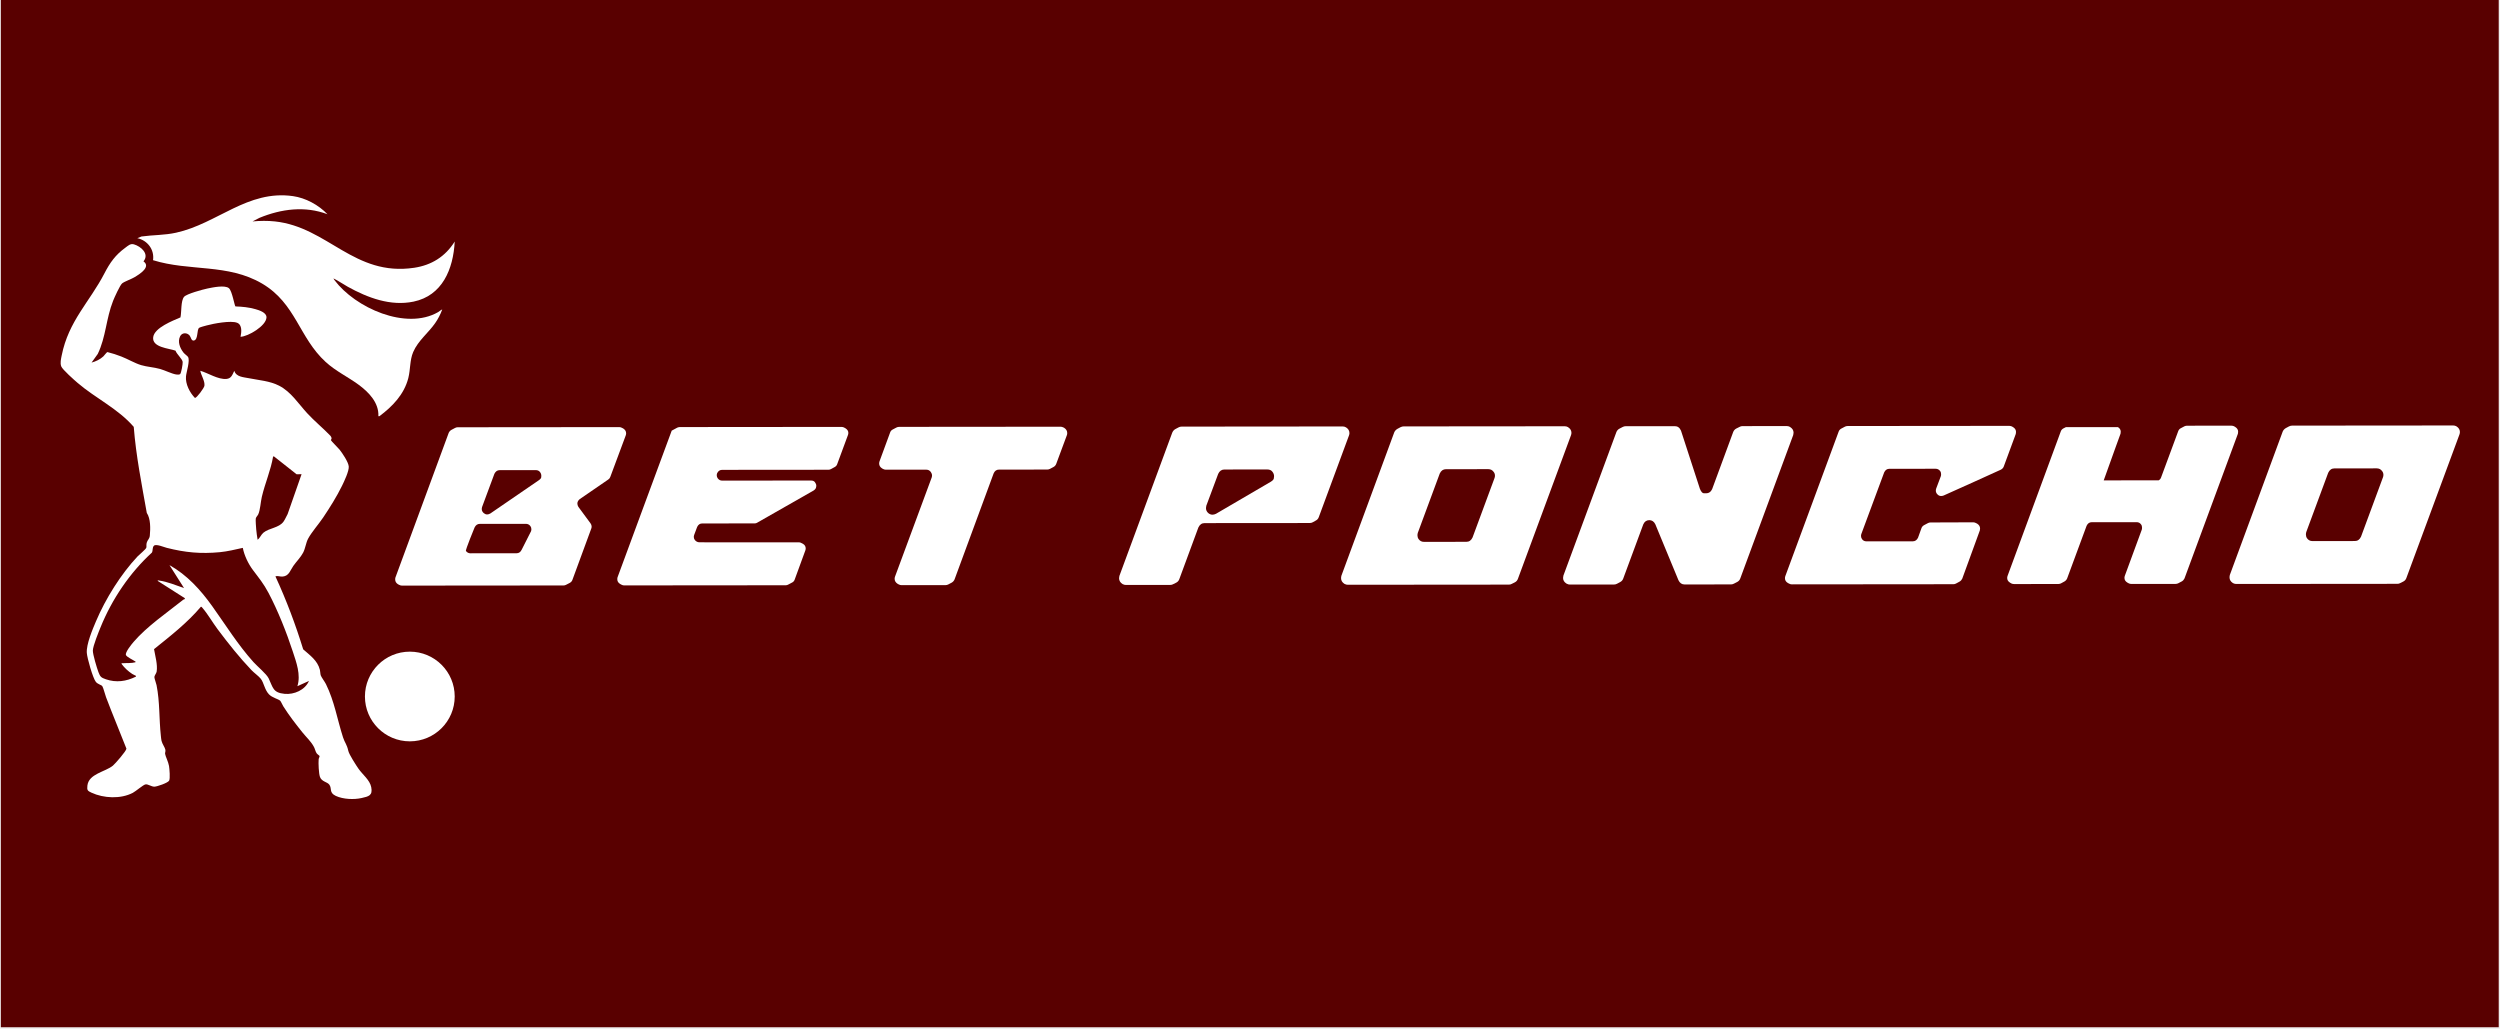
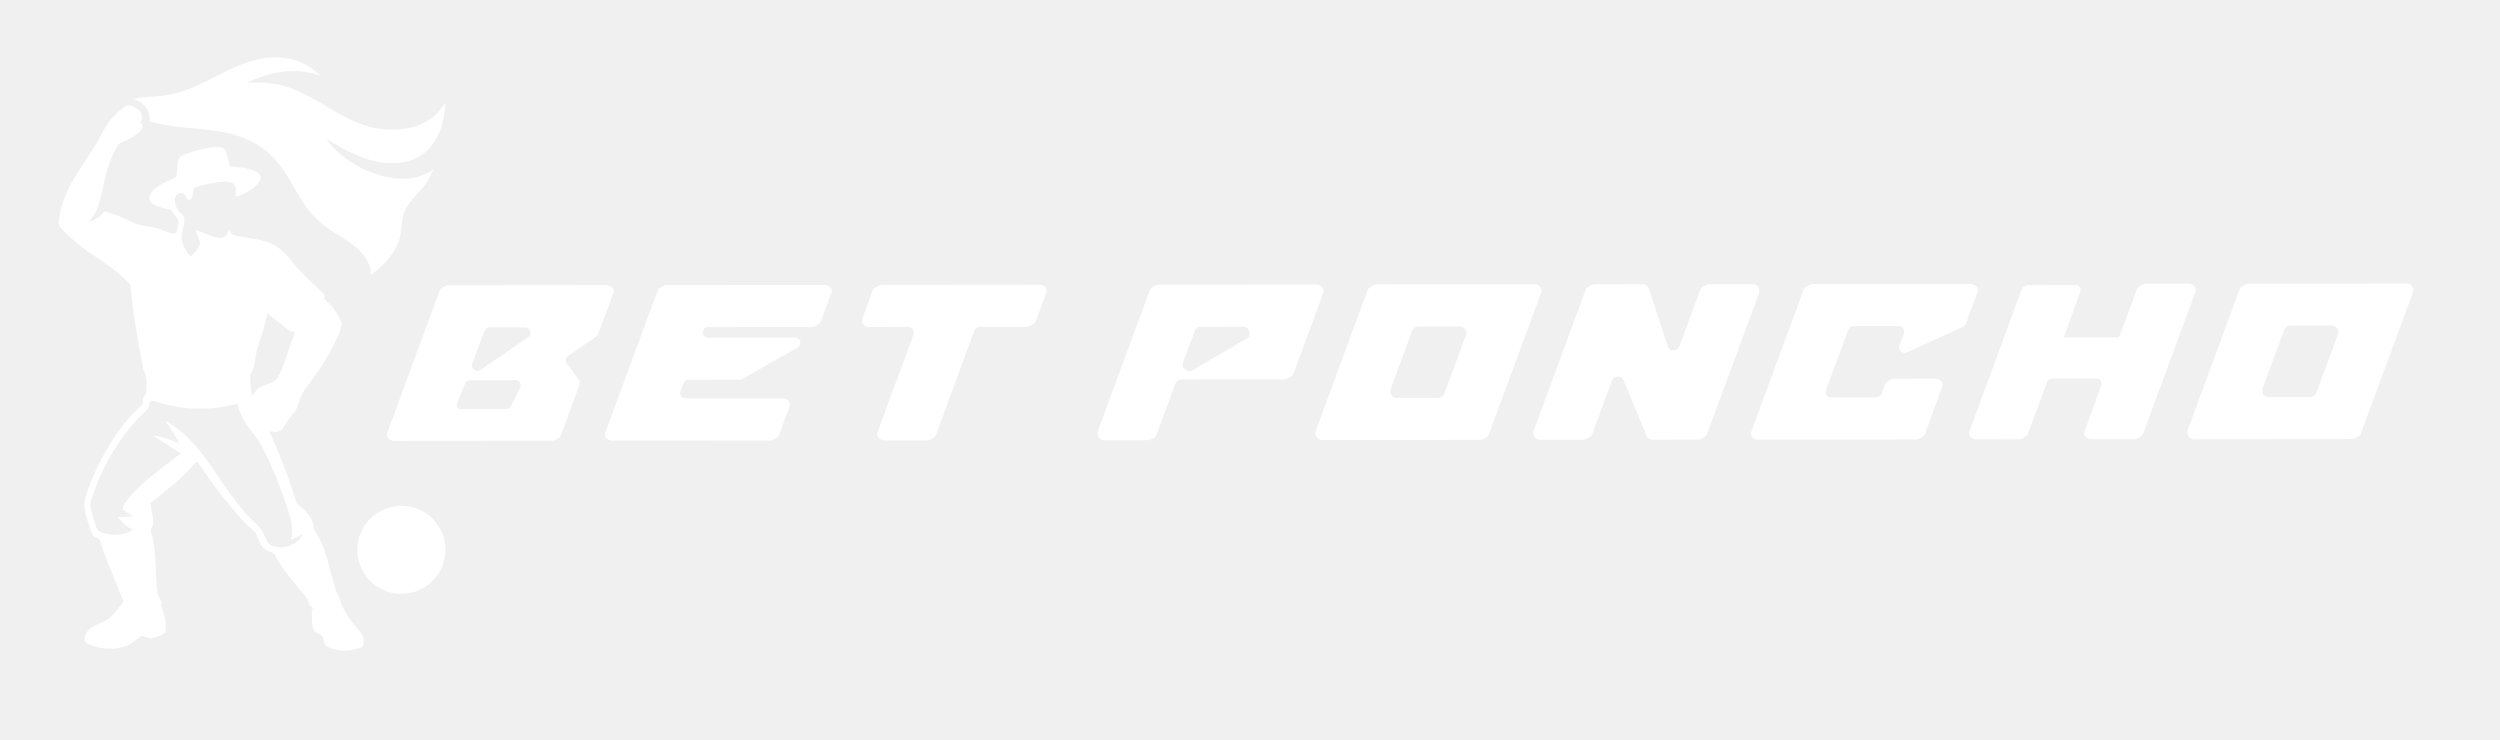
- <svg xmlns="http://www.w3.org/2000/svg" width="1921" zoomAndPan="magnify" viewBox="0 0 1440.75 592.5" height="790" preserveAspectRatio="xMidYMid meet" version="1.0">
-   <defs>
-     <clipPath id="2c21f47474">
-       <path clip-rule="nonzero" d="M 0.484 0 L 1440.02 0 L 1440.02 592 L 0.484 592 Z M 0.484 0" />
-     </clipPath>
-   </defs>
-   <g clip-path="url(#2c21f47474)">
-     <path fill="#ffffff" fill-opacity="1" fill-rule="nonzero" d="M 0.484 0 L 1440.02 0 L 1440.02 592 L 0.484 592 Z M 0.484 0" />
-     <path fill="#590000" fill-opacity="1" fill-rule="nonzero" d="M 0.484 0 L 1440.02 0 L 1440.02 592 L 0.484 592 Z M 0.484 0" />
-   </g>
-   <path fill="#ffffff" fill-opacity="1" fill-rule="nonzero" d="M 311.898 275.066 C 311.898 275.52 311.449 276.098 310.543 276.746 L 282.621 295.895 C 281.973 296.285 281.328 296.48 280.746 296.48 C 280.031 296.48 279.453 296.223 278.871 295.77 C 278.094 295.125 277.641 294.352 277.637 293.379 C 277.637 292.992 277.703 292.605 277.832 292.152 L 284.93 273.023 C 285.641 271.664 286.609 270.953 287.902 270.953 L 308.793 270.934 C 309.828 270.934 310.668 271.32 311.184 272.027 C 311.703 272.676 311.961 273.387 311.965 274.227 C 311.965 274.289 311.965 274.547 311.898 275.066 Z M 306.039 306.148 L 300.66 316.773 C 300.016 318.133 299.047 318.844 297.688 318.844 L 271.105 318.867 C 270.07 318.867 269.164 318.418 268.516 317.512 C 268.129 316.996 273.508 303.98 273.508 303.98 C 274.156 302.625 275.188 301.91 276.48 301.91 L 303.062 301.887 C 304.16 301.887 305.004 302.336 305.652 303.176 C 306.039 303.691 306.234 304.34 306.234 304.984 C 306.234 305.371 306.172 305.758 306.039 306.148 Z M 360.836 249.695 C 360.832 248.531 360.25 247.629 359.148 246.918 L 358.375 246.531 C 357.922 246.273 357.402 246.145 356.887 246.145 L 263.758 246.23 C 263.238 246.23 262.785 246.359 262.27 246.617 L 260.07 247.781 C 259.426 248.172 258.906 248.754 258.586 249.465 L 227.875 332.836 C 227.746 333.223 227.746 333.613 227.75 334 C 227.75 335.098 228.266 336.004 229.367 336.711 L 230.145 337.098 C 230.66 337.355 231.113 337.484 231.633 337.484 L 324.762 337.402 C 325.277 337.402 325.793 337.27 326.246 337.012 L 328.379 335.914 C 329.09 335.523 329.609 334.941 329.867 334.23 L 340.77 304.566 C 340.898 304.18 340.965 303.855 340.965 303.531 C 340.965 302.82 340.77 302.242 340.312 301.594 L 333.32 292.105 C 332.934 291.457 332.738 290.812 332.738 290.164 C 332.738 289.262 333.188 288.422 334.094 287.645 L 350.574 276.324 C 351.156 275.934 351.543 275.418 351.738 274.773 L 360.641 250.859 C 360.77 250.469 360.836 250.082 360.836 249.695 Z M 360.836 249.695" />
-   <path fill="#ffffff" fill-opacity="1" fill-rule="nonzero" d="M 487.219 246.805 L 486.379 246.352 C 485.988 246.16 485.473 246.031 484.957 246.031 L 391.762 246.113 C 391.309 246.113 390.855 246.242 390.34 246.438 L 387.105 248.188 C 381.75 262.727 376.398 277.27 370.977 291.812 C 365.945 305.449 360.914 319.086 355.879 332.723 C 355.75 333.109 355.75 333.496 355.754 333.887 C 355.754 334.984 356.27 335.824 357.371 336.535 L 358.211 336.984 C 358.73 337.242 359.184 337.371 359.633 337.371 L 452.828 337.289 C 453.348 337.289 453.801 337.156 454.25 336.898 L 456.449 335.734 C 457.16 335.41 457.676 334.828 457.938 334.117 L 464.129 317.184 C 464.258 316.797 464.324 316.41 464.324 316.023 C 464.32 314.922 463.805 314.02 462.703 313.375 L 461.797 312.922 C 461.41 312.664 460.891 312.535 460.375 312.535 L 431.141 312.562 C 421.828 312.508 412.449 312.516 402.945 312.523 C 401.91 312.457 401.066 312.008 400.418 311.168 C 400.031 310.652 399.836 310.07 399.836 309.422 C 399.836 309.102 399.902 308.715 400.031 308.324 L 401.773 303.672 C 402.418 302.312 403.387 301.668 404.68 301.668 L 434.883 301.641 C 435.465 301.641 435.984 301.512 436.434 301.188 L 468.883 282.68 C 469.789 282.098 470.305 281.387 470.371 280.48 C 470.434 280.285 470.434 280.16 470.434 279.965 C 470.434 279.254 470.172 278.609 469.656 277.898 C 469.203 277.25 468.426 276.93 467.328 276.93 L 416.172 276.977 C 415.133 276.977 414.293 276.527 413.648 275.688 C 413.258 275.168 413.062 274.523 413.062 273.941 C 413.062 273.555 413.129 273.168 413.258 272.777 C 413.902 271.422 414.871 270.773 416.164 270.773 L 477.41 270.719 C 477.926 270.719 478.445 270.59 478.898 270.328 L 481.031 269.164 C 481.742 268.777 482.191 268.258 482.453 267.547 L 488.711 250.617 C 488.84 250.227 488.902 249.84 488.902 249.453 C 488.902 248.355 488.32 247.516 487.219 246.805 Z M 487.219 246.805" />
-   <path fill="#ffffff" fill-opacity="1" fill-rule="nonzero" d="M 613.285 246.562 L 612.77 246.305 C 612.25 246.047 611.73 245.918 611.215 245.918 L 518.215 246 C 517.633 246 517.113 246.129 516.598 246.391 L 514.527 247.488 C 513.754 247.879 513.238 248.461 512.98 249.234 L 506.852 265.91 C 506.719 266.363 506.656 266.75 506.656 267.137 C 506.656 268.301 507.242 269.27 508.406 269.98 L 508.988 270.301 C 509.508 270.559 510.023 270.688 510.539 270.688 L 533.758 270.668 C 534.922 270.668 535.828 271.117 536.477 272.086 C 536.863 272.668 537.125 273.312 537.125 274.023 C 537.125 274.41 537.059 274.801 536.934 275.188 L 515.77 332.383 C 515.641 332.773 515.574 333.16 515.574 333.547 C 515.578 334.777 516.16 335.746 517.391 336.52 L 518.039 336.84 C 518.488 337.098 519.008 337.23 519.59 337.227 L 544.941 337.207 C 545.461 337.203 545.977 337.074 546.492 336.816 L 548.562 335.715 C 549.273 335.262 549.789 334.68 550.113 333.906 L 572.629 272.828 C 573.273 271.344 574.309 270.629 575.73 270.629 L 603.539 270.605 C 604.059 270.605 604.574 270.477 605.094 270.215 L 607.16 269.117 C 607.871 268.727 608.387 268.145 608.711 267.305 L 614.906 250.629 C 615.035 250.242 615.035 249.855 615.035 249.469 C 615.031 248.305 614.449 247.336 613.285 246.562 Z M 613.285 246.562" />
-   <path fill="#ffffff" fill-opacity="1" fill-rule="nonzero" d="M 734.117 275.656 C 734.055 276.301 733.473 276.949 732.309 277.66 L 700.766 296.102 C 700.055 296.426 699.406 296.621 698.762 296.621 C 697.918 296.621 697.078 296.301 696.367 295.719 C 695.461 294.941 695.008 293.977 695.004 292.812 C 695.004 292.426 695.07 291.973 695.199 291.453 L 702.039 273.098 C 702.812 271.418 704.039 270.578 705.594 270.578 L 730.363 270.555 C 731.656 270.555 732.691 271.004 733.336 271.91 C 733.922 272.684 734.246 273.523 734.246 274.43 C 734.246 274.621 734.184 275.012 734.117 275.656 Z M 777.684 249.578 C 777.684 248.156 776.973 247.059 775.613 246.223 L 775.547 246.223 C 775.031 245.898 774.449 245.77 773.801 245.77 L 680.996 245.852 C 680.348 245.855 679.766 245.984 679.184 246.309 L 677.371 247.277 C 676.531 247.73 675.949 248.441 675.562 249.348 L 645.113 331.879 C 644.984 332.398 644.918 332.852 644.918 333.238 C 644.922 334.66 645.633 335.758 646.926 336.598 L 647.055 336.66 C 647.703 336.98 648.285 337.113 648.867 337.109 L 674.414 337.09 C 675.062 337.09 675.645 336.957 676.16 336.633 L 677.84 335.793 C 678.746 335.34 679.328 334.629 679.648 333.723 L 690.617 303.992 C 691.391 302.312 692.621 301.473 694.172 301.469 L 754.77 301.418 C 755.418 301.414 756 301.285 756.582 300.961 L 758.195 300.055 C 759.102 299.605 759.684 298.957 760.008 298.051 L 777.426 250.938 C 777.621 250.418 777.684 249.965 777.684 249.578 Z M 777.684 249.578" />
-   <path fill="#ffffff" fill-opacity="1" fill-rule="nonzero" d="M 861.281 275.543 L 848.637 309.73 C 847.859 311.41 846.699 312.25 845.082 312.254 L 820.633 312.273 C 819.34 312.277 818.305 311.762 817.531 310.664 C 817.074 310.016 816.879 309.242 816.879 308.531 C 816.879 308.078 816.945 307.562 817.074 307.109 L 829.719 272.922 C 830.492 271.238 831.723 270.398 833.273 270.398 L 857.719 270.375 C 859.012 270.375 860.047 270.891 860.824 271.988 C 861.344 272.633 861.539 273.41 861.539 274.117 C 861.539 274.57 861.477 275.09 861.281 275.543 Z M 905.625 249.398 C 905.621 248.043 904.91 246.945 903.551 246.105 C 902.969 245.785 902.387 245.656 901.742 245.656 L 808.934 245.738 C 808.352 245.738 807.77 245.867 807.125 246.191 L 805.312 247.164 C 804.539 247.617 803.891 248.262 803.504 249.168 L 773.055 331.766 C 772.926 332.281 772.859 332.734 772.859 333.25 C 772.863 334.543 773.508 335.641 774.805 336.48 L 774.934 336.543 C 775.582 336.867 776.16 336.996 776.742 336.996 L 869.547 336.914 C 870.195 336.914 870.777 336.781 871.297 336.457 L 872.977 335.617 C 873.883 335.164 874.465 334.453 874.785 333.547 L 905.367 250.82 C 905.559 250.305 905.625 249.852 905.625 249.398 Z M 905.625 249.398" />
-   <path fill="#ffffff" fill-opacity="1" fill-rule="nonzero" d="M 1033.629 249.352 C 1033.625 247.992 1032.98 246.961 1031.684 246.121 L 1031.488 245.992 C 1030.906 245.672 1030.324 245.543 1029.742 245.543 L 1004.195 245.566 C 1003.617 245.566 1003.035 245.695 1002.516 246.02 L 1000.578 246.988 C 999.738 247.441 999.156 248.152 998.832 248.996 L 986.703 281.891 C 985.93 283.508 984.828 284.285 983.277 284.285 C 983.215 284.285 982.824 284.285 981.984 284.285 C 981.145 284.289 980.367 283.449 979.656 281.703 L 968.758 248.184 C 967.98 246.438 966.816 245.602 965.199 245.602 L 936.871 245.625 C 936.289 245.625 935.707 245.754 935.125 246.078 L 933.254 247.051 C 932.41 247.504 931.828 248.215 931.508 249.055 L 900.992 331.715 C 900.863 332.234 900.797 332.688 900.797 333.074 C 900.801 334.43 901.445 335.465 902.738 336.305 L 903 336.434 C 903.582 336.754 904.168 336.883 904.746 336.883 L 930.164 336.859 C 930.746 336.859 931.328 336.73 931.906 336.406 L 933.719 335.438 C 934.559 334.98 935.141 334.336 935.465 333.43 L 947.012 302.215 C 947.723 300.598 948.82 299.82 950.438 299.754 C 951.988 299.754 953.156 300.531 953.934 302.078 L 967.285 334.371 C 968.062 335.988 969.227 336.824 970.777 336.824 L 997.551 336.801 C 998.133 336.801 998.715 336.668 999.297 336.344 L 1001.176 335.375 C 1002.012 334.922 1002.594 334.277 1002.918 333.371 L 1033.434 250.707 C 1033.562 250.191 1033.629 249.738 1033.629 249.352 Z M 1033.629 249.352" />
-   <path fill="#ffffff" fill-opacity="1" fill-rule="nonzero" d="M 1161.828 248.914 C 1161.824 247.816 1161.309 246.91 1160.207 246.199 L 1159.43 245.75 C 1158.914 245.555 1158.461 245.426 1157.945 245.426 L 1064.812 245.512 C 1064.297 245.512 1063.777 245.641 1063.328 245.836 L 1061.129 247 C 1060.418 247.387 1059.902 247.969 1059.641 248.68 L 1028.867 332.055 C 1028.738 332.441 1028.676 332.832 1028.676 333.219 C 1028.676 334.379 1029.195 335.285 1030.359 335.992 L 1031.137 336.379 C 1031.59 336.641 1032.105 336.77 1032.625 336.77 L 1125.754 336.684 C 1126.27 336.684 1126.723 336.555 1127.238 336.297 L 1129.375 335.129 C 1130.02 334.742 1130.535 334.16 1130.859 333.449 L 1140.988 305.656 C 1141.051 305.27 1141.117 304.883 1141.117 304.559 C 1141.113 303.395 1140.531 302.492 1139.434 301.785 L 1138.656 301.395 C 1138.137 301.137 1137.688 301.008 1137.168 301.008 L 1112.527 301.098 C 1112.008 301.098 1111.492 301.227 1111.039 301.484 L 1108.844 302.648 C 1108.133 303.039 1107.613 303.621 1107.355 304.332 L 1105.355 309.891 C 1104.711 311.246 1103.676 311.957 1102.383 311.961 L 1075.672 311.984 C 1074.508 311.984 1073.668 311.531 1073.086 310.695 C 1072.695 310.113 1072.5 309.531 1072.5 308.887 C 1072.5 308.496 1072.566 308.109 1072.695 307.723 L 1085.855 272.238 C 1086.504 270.883 1087.469 270.172 1088.828 270.168 L 1115.539 270.145 C 1116.574 270.145 1117.48 270.598 1118.129 271.5 C 1118.516 272.016 1118.645 272.664 1118.645 273.246 C 1118.645 273.633 1118.645 274.02 1118.516 274.406 L 1115.809 281.582 C 1115.68 281.969 1115.613 282.355 1115.617 282.742 C 1115.617 283.582 1115.941 284.359 1116.652 285.004 C 1117.234 285.586 1117.883 285.844 1118.656 285.844 C 1119.109 285.844 1119.562 285.777 1120.082 285.582 C 1132.621 279.953 1143.613 275.031 1153.051 270.695 C 1153.828 270.305 1154.41 269.723 1154.73 268.949 L 1161.699 250.074 C 1161.762 249.688 1161.828 249.301 1161.828 248.914 Z M 1161.828 248.914" />
-   <path fill="#ffffff" fill-opacity="1" fill-rule="nonzero" d="M 1289.836 248.797 C 1289.836 247.699 1289.309 246.797 1288.207 246.086 L 1287.434 245.633 C 1286.918 245.441 1286.465 245.312 1285.949 245.312 L 1260.402 245.336 C 1259.891 245.336 1259.363 245.465 1258.918 245.66 L 1256.715 246.824 C 1256.004 247.211 1255.559 247.793 1255.301 248.504 L 1245.418 275.199 C 1245.164 275.91 1244.719 276.426 1244.062 276.816 L 1212.371 276.844 C 1212.371 276.844 1217.008 263.758 1219.148 257.969 C 1220.25 254.805 1221.211 252.156 1222.055 249.957 C 1222.125 249.57 1222.184 249.184 1222.184 248.793 C 1222.184 247.695 1221.668 246.855 1220.566 246.145 L 1190.551 246.172 L 1189.137 246.887 C 1188.422 247.273 1187.906 247.855 1187.648 248.566 L 1156.938 331.941 C 1156.809 332.328 1156.742 332.715 1156.742 333.105 C 1156.742 334.199 1157.262 335.105 1158.426 335.816 L 1159.203 336.266 C 1159.656 336.461 1160.176 336.59 1160.691 336.586 L 1186.172 336.566 C 1186.688 336.566 1187.145 336.438 1187.66 336.242 L 1189.789 335.078 C 1190.445 334.688 1190.961 334.105 1191.277 333.395 L 1202.504 303.02 C 1203.148 301.66 1204.121 300.949 1205.418 300.949 L 1231.348 300.926 C 1232.449 300.926 1233.293 301.375 1233.938 302.281 C 1234.32 302.797 1234.449 303.441 1234.449 304.023 C 1234.449 304.41 1234.449 304.801 1234.332 305.188 L 1224.523 331.879 C 1224.395 332.27 1224.324 332.656 1224.324 333.043 C 1224.324 334.141 1224.852 335.047 1226.012 335.754 L 1226.852 336.207 C 1227.238 336.398 1227.754 336.527 1228.281 336.527 L 1253.824 336.504 C 1254.34 336.504 1254.797 336.375 1255.242 336.18 L 1257.441 335.016 C 1258.086 334.629 1258.602 334.047 1258.93 333.336 L 1289.707 249.961 C 1289.766 249.574 1289.836 249.184 1289.836 248.797 Z M 1289.836 248.797" />
-   <path fill="#ffffff" fill-opacity="1" fill-rule="nonzero" d="M 1373.301 275.086 L 1360.66 309.273 C 1359.875 310.957 1358.715 311.797 1357.102 311.797 L 1332.656 311.82 C 1331.359 311.82 1330.328 311.305 1329.543 310.207 C 1329.098 309.562 1328.898 308.785 1328.898 308.074 C 1328.898 307.625 1328.957 307.105 1329.086 306.656 L 1341.742 272.465 C 1342.516 270.785 1343.742 269.941 1345.289 269.941 L 1369.73 269.918 C 1371.031 269.918 1372.062 270.434 1372.844 271.531 C 1373.359 272.176 1373.559 272.953 1373.559 273.664 C 1373.559 274.117 1373.488 274.633 1373.301 275.086 Z M 1415.574 245.648 C 1414.988 245.328 1414.402 245.199 1413.762 245.199 L 1320.949 245.281 C 1320.363 245.281 1319.793 245.414 1319.137 245.738 L 1317.332 246.707 C 1316.559 247.16 1315.906 247.805 1315.52 248.711 L 1285.07 331.309 C 1284.941 331.828 1284.883 332.277 1284.883 332.797 C 1284.883 334.086 1285.527 335.184 1286.824 336.023 L 1286.953 336.09 C 1287.598 336.41 1288.184 336.539 1288.758 336.539 L 1381.566 336.457 C 1382.211 336.457 1382.797 336.324 1383.312 336 L 1384.996 335.16 C 1385.898 334.707 1386.484 333.996 1386.801 333.094 L 1417.391 250.367 C 1417.574 249.848 1417.645 249.395 1417.645 248.941 C 1417.645 247.586 1416.934 246.488 1415.574 245.648 Z M 1415.574 245.648" />
-   <path fill="#ffffff" fill-opacity="1" fill-rule="nonzero" d="M 88.195 149.945 C 109.227 156.508 131.262 151.797 151.039 163.422 C 170.539 174.887 172.258 194.477 187.656 208.574 C 193.535 213.957 200.398 217.109 206.676 221.723 C 212.379 225.918 218.438 232 218.059 239.879 L 218.68 239.832 C 226.125 234.289 232.914 227.328 235.312 217.871 C 236.59 212.844 236.109 207.551 238.133 202.855 C 240.977 196.266 246.832 191.91 250.809 186.18 C 252.48 183.77 253.848 181.145 254.855 178.367 C 254.688 178.203 252.852 179.66 252.461 179.887 C 234.02 190.496 204.762 177.449 192.727 161.398 C 192.609 161.242 192.133 160.492 192.191 160.438 C 195.039 161.852 197.672 163.727 200.453 165.27 C 211.945 171.633 225.078 176.578 238.332 173.824 C 254.836 170.391 261.238 155.207 262.051 139.195 C 256.594 147.934 248.625 152.832 238.68 154.32 C 204.074 159.496 188.953 130.895 158.457 127.609 C 154.18 127.148 149.801 127.227 145.527 127.605 L 149.531 125.543 C 162.102 120.375 175.777 118.562 188.727 123.469 C 183.582 118.078 176.133 114.059 168.824 113.023 C 142.605 109.328 125.348 128.824 101.531 134.094 C 94.684 135.609 88.355 135.348 81.527 136.293 L 79.133 137.258 C 84.906 138.496 89.082 143.758 88.195 149.945 Z M 88.195 149.945" />
-   <path fill="#ffffff" fill-opacity="1" fill-rule="nonzero" d="M 164.062 399.867 C 157.168 399.23 157.336 396.121 154.828 390.938 C 153.594 388.395 148.258 383.988 146.055 381.535 C 137.027 371.484 130.102 360.242 122.281 349.305 C 115.508 339.836 107.785 331.355 97.66 325.668 L 106.062 338.906 C 101.473 337.328 96.539 335.242 91.723 334.566 C 91.434 334.527 90.805 334.262 90.863 334.766 L 106.43 344.68 L 106.594 345.25 C 106.211 345.293 105.852 345.43 105.543 345.676 C 96.238 353.098 84.762 360.895 76.988 369.934 C 75.934 371.164 71.941 376.004 72.59 377.516 C 73.074 378.645 76.609 380.262 77.715 381.051 C 77.949 381.219 78.207 381.004 78.062 381.664 C 75.586 382.312 73.176 382.031 70.727 382.219 C 70.332 382.246 69.953 382.004 70.066 382.625 C 71.863 385.008 73.766 386.773 76.219 388.402 C 76.781 388.773 77.488 388.988 77.988 389.32 C 78.246 389.496 78.465 389.293 78.328 389.938 C 72.777 392.715 66.918 393.516 60.996 391.461 C 58.309 390.527 57.742 390.055 56.719 387.332 C 55.844 384.996 53.453 377.102 53.508 374.906 C 53.578 372.176 56.848 364.215 58.016 361.34 C 64.605 345.191 74.832 330.086 87.52 318.48 C 88.246 317.336 87.625 315.43 88.805 314.438 C 90.055 313.387 94.477 315.305 96.082 315.715 C 106.707 318.426 115.781 319.27 126.727 318.219 C 131.176 317.789 135.57 316.695 139.926 315.734 C 140.801 320.215 143.102 324.957 145.801 328.559 C 149.316 333.254 151.867 336.254 154.73 341.66 C 160.121 351.832 165.133 364.445 168.73 375.453 C 170.797 381.77 173.457 388.809 171.391 395.453 L 178.059 392.426 C 175.746 397.711 169.48 400.367 164.062 399.867 Z M 147.406 298.793 C 147.551 298.023 148.484 297.156 148.836 296.406 C 149.961 293.988 150.211 289.281 150.883 286.387 C 152.699 278.59 156.055 271.031 157.398 263.055 L 157.93 263.062 L 170.941 273.332 L 173.797 273.273 L 165.758 296.262 C 164.965 297.645 164.277 299.402 163.348 300.668 C 160.711 304.254 155.141 304.254 151.836 306.965 C 150.426 308.125 149.898 309.953 148.461 311.055 C 148.148 309.102 147.82 307.098 147.66 305.121 C 147.559 303.863 147.227 299.77 147.406 298.793 Z M 206.598 443.016 C 205.242 441.074 201.195 434.797 200.75 432.793 C 199.852 428.777 198.742 428.203 197.684 424.93 C 194.352 414.605 192.773 404.227 187.859 394.277 C 187.184 392.906 185.125 390.16 184.82 389.145 C 184.559 388.281 184.605 387.047 184.352 386.043 C 182.988 380.602 178.598 377.652 174.727 374.211 C 170.336 359.926 165.07 345.957 158.848 332.438 C 158.785 331.867 158.879 332.074 159.246 332.02 C 160.406 331.844 161.609 332.406 162.953 332.27 C 166.613 331.891 167.223 328.715 169.035 326.145 C 170.777 323.672 173.336 321.109 174.699 318.488 C 176.039 315.91 176.281 312.828 177.57 310.422 C 179.59 306.652 183.746 301.965 186.277 298.191 C 190.105 292.473 194.105 286.113 197.137 279.906 C 198.355 277.402 201.262 271.359 200.98 268.754 C 200.695 266.137 197.328 261.191 195.66 259.082 C 194.848 258.051 191.008 254.359 190.719 253.691 C 190.566 253.336 191.758 252.957 190.477 251.203 C 186.137 246.684 181.254 242.727 177.004 238.109 C 171.871 232.539 167.73 225.805 160.844 222.273 C 155.441 219.504 149.238 219.137 143.41 217.961 C 140.32 217.336 136.086 217.27 135.02 213.676 C 133.906 215.98 133.344 218.121 130.5 218.375 C 125.656 218.809 119.996 214.984 115.422 213.672 C 115.891 216.305 118.188 219.621 117.805 222.34 C 117.621 223.621 113.398 229.348 112.348 229.34 C 109.363 226.273 106.785 221.344 107.188 216.871 C 107.414 214.328 109.652 207.742 108.344 205.68 C 107.969 205.09 106.398 204.043 105.715 203.16 C 103.723 200.594 102.219 196.961 103.812 193.789 C 104.934 191.555 107.836 191.59 109.297 193.387 C 110.07 194.34 110.23 196.562 111.762 196.246 C 114.352 195.719 113.293 189.84 114.812 188.898 C 115.434 188.512 118.203 187.789 119.105 187.547 C 123.082 186.473 133.066 184.562 136.688 186.031 C 139.691 187.25 139.176 191.504 138.625 194.09 C 143.023 193.938 153.43 187.77 153.574 182.914 C 153.66 180.102 149.324 178.781 147.223 178.172 C 143.453 177.082 139.586 176.723 135.684 176.59 C 135.141 176.195 133.793 167.738 131.949 166.109 C 129.668 164.105 122.293 165.684 119.379 166.305 C 116.84 166.848 107.586 169.324 106.098 171.047 C 104.133 173.316 104.684 179.938 103.996 182.918 C 99.66 184.797 89.047 188.816 88.289 194.281 C 87.469 200.246 97.387 200.719 101.148 202.09 C 101.781 204.047 105.027 206.789 105.273 208.582 C 105.414 209.574 104.441 215.18 103.777 215.621 C 103.223 215.988 102.133 215.91 101.484 215.805 C 98.941 215.395 95.027 213.406 92.281 212.637 C 88.668 211.625 84.742 211.441 81.348 210.426 C 77.645 209.316 73.625 206.887 69.891 205.449 C 67.289 204.449 64.652 203.562 61.941 202.91 C 61.445 202.941 60.164 204.824 59.566 205.383 C 57.734 207.098 55.148 208.34 52.762 208.957 L 56.34 203.973 C 61.059 194.219 61.094 183.707 65.172 173.383 C 65.914 171.512 69.125 164.352 70.383 163.324 C 71.773 162.188 75.902 160.793 77.922 159.539 C 80.594 157.875 87.113 153.773 82.688 150.629 C 86.266 146.273 81.148 141.961 77.191 140.82 C 75.133 140.23 73.797 141.617 72.16 142.812 C 66.504 146.941 63.391 151.348 60.211 157.488 C 51.648 174.043 39.527 184.945 35.559 204.816 C 35.156 206.836 34.555 209.191 35.297 211.156 C 35.992 213.012 42.875 219.082 44.75 220.684 C 55.188 229.609 67.969 235.477 77.078 246 C 78.383 262.727 81.672 279.133 84.594 295.59 C 86.848 298.938 86.723 304.668 86.34 308.703 C 86.172 310.484 85.176 311.008 84.648 312.473 C 84.176 313.785 84.52 314.902 84.336 315.578 C 84.07 316.566 80.254 319.617 79.254 320.684 C 69.66 330.91 60.863 344.969 55.332 358.008 C 53.336 362.723 49.684 371.281 50.031 376.273 C 50.246 379.312 53.469 390.711 55.23 392.957 C 56.305 394.324 58.465 394.699 58.961 395.445 C 59.562 396.359 60.566 400.355 61.105 401.777 C 64.855 411.734 69.008 421.527 72.859 431.438 C 72.867 432.734 66.406 440.125 65.082 441.223 C 60.699 444.863 51.125 445.891 50.363 452.75 C 50.066 455.414 50.473 455.773 52.691 456.805 C 59.73 460.082 69.555 460.559 76.516 456.922 C 78.301 455.992 82.492 452.305 83.82 452.047 C 85.281 451.758 87.242 453.43 89.043 453.355 C 90.598 453.289 96.656 451.215 97.457 449.898 C 98.172 448.719 97.664 443.098 97.41 441.457 C 97.039 439.09 95.316 435.824 95.141 434.422 C 95.055 433.734 95.492 433.066 95.301 432.062 C 95.031 430.676 93.477 428.707 93.078 426.91 C 92.898 426.109 92.789 424.863 92.695 423.996 C 91.629 414.23 92.164 404.617 90.219 394.844 C 89.98 393.645 89.008 391.172 88.98 390.316 C 88.941 389.27 90.125 388.098 90.289 387.016 C 90.898 382.988 89.445 378.066 88.773 374.098 C 98.207 366.508 107.898 358.992 115.781 349.66 C 116.211 349.641 116.453 350.074 116.703 350.363 C 119.613 353.68 122.613 358.879 125.402 362.602 C 131.504 370.738 137.965 378.902 144.961 386.227 C 146.441 387.777 149.156 389.707 150.301 391.188 C 152.133 393.57 152.457 397.445 154.992 400.129 C 156.898 402.145 160.527 402.848 161.508 403.871 C 161.973 404.355 162.758 406.258 163.25 407.031 C 166.637 412.391 170.355 417.164 174.297 422.086 C 176.559 424.91 179.312 427.316 181 430.598 C 181.531 431.629 181.793 433.066 182.449 434.062 C 182.855 434.676 184.152 435.535 184.172 435.652 C 184.246 436.133 183.695 436.961 183.641 437.566 C 183.441 439.707 183.691 445.855 184.402 447.766 C 185.422 450.52 188.57 450.586 189.754 452.156 C 191.469 454.426 189.449 456.797 193.562 458.699 C 197.758 460.637 203.961 460.902 208.414 459.898 C 212.414 458.992 214.91 458.496 213.941 453.621 C 213.125 449.5 208.961 446.402 206.598 443.016 Z M 206.598 443.016" />
-   <path fill="#ffffff" fill-opacity="1" fill-rule="nonzero" d="M 236.184 375.547 C 221.895 375.547 210.312 387.121 210.312 401.391 C 210.312 415.664 221.895 427.234 236.184 427.234 C 250.469 427.234 262.051 415.664 262.051 401.391 C 262.051 387.121 250.469 375.547 236.184 375.547 Z M 236.184 375.547" />
+ <svg xmlns="http://www.w3.org/2000/svg" width="1254" height="371" viewBox="0 0 1254 371" fill="none">
+   <path d="M266.014 167.756C266.014 168.143 265.629 168.64 264.856 169.194L241.004 185.568C240.452 185.9 239.9 186.066 239.403 186.066C238.794 186.067 238.297 185.846 237.8 185.46C237.137 184.908 236.749 184.246 236.748 183.417C236.748 183.085 236.803 182.754 236.913 182.367L242.976 166.009C243.583 164.848 244.411 164.24 245.515 164.239L263.36 164.223C264.244 164.222 264.962 164.553 265.405 165.16C265.847 165.712 266.069 166.32 266.07 167.038C266.07 167.093 266.07 167.314 266.014 167.756ZM261.01 194.334L256.414 203.42C255.863 204.581 255.035 205.189 253.875 205.19L231.169 205.211C230.285 205.211 229.511 204.825 228.957 204.052C228.626 203.611 233.22 192.48 233.22 192.48C233.773 191.32 234.655 190.711 235.76 190.71L258.466 190.69C259.405 190.689 260.124 191.075 260.677 191.793C261.009 192.235 261.175 192.787 261.176 193.339C261.176 193.67 261.121 194.002 261.01 194.334ZM307.816 146.063C307.815 145.068 307.317 144.295 306.377 143.688L305.715 143.357C305.327 143.136 304.885 143.027 304.444 143.027L224.89 143.099C224.448 143.099 224.061 143.209 223.62 143.431L221.742 144.427C221.19 144.759 220.748 145.257 220.473 145.865L194.24 217.155C194.13 217.486 194.13 217.818 194.131 218.149C194.132 219.088 194.574 219.862 195.513 220.468L196.177 220.799C196.619 221.019 197.006 221.13 197.448 221.13L277.001 221.058C277.443 221.058 277.884 220.946 278.271 220.726L280.093 219.785C280.7 219.453 281.142 218.955 281.363 218.347L290.677 192.981C290.786 192.65 290.842 192.373 290.842 192.097C290.842 191.49 290.675 190.993 290.287 190.44L284.314 182.325C283.983 181.772 283.816 181.22 283.815 180.668C283.815 179.895 284.2 179.176 284.974 178.512L299.052 168.832C299.549 168.5 299.88 168.058 300.045 167.505L307.652 147.057C307.761 146.726 307.816 146.394 307.816 146.063Z" fill="white" />
+   <path d="M415.777 143.591L415.058 143.205C414.727 143.039 414.285 142.93 413.844 142.93L334.234 143.001C333.848 143.001 333.461 143.112 333.02 143.279L330.258 144.773C325.684 157.207 321.11 169.641 316.48 182.075C312.182 193.737 307.883 205.397 303.584 217.057C303.474 217.389 303.474 217.72 303.475 218.052C303.475 218.991 303.918 219.709 304.858 220.316L305.576 220.702C306.018 220.922 306.406 221.033 306.791 221.032L386.4 220.961C386.842 220.961 387.229 220.849 387.615 220.628L389.494 219.632C390.1 219.356 390.542 218.858 390.763 218.25L396.054 203.771C396.163 203.439 396.219 203.108 396.219 202.777C396.218 201.837 395.775 201.064 394.835 200.513L394.061 200.126C393.73 199.906 393.287 199.796 392.845 199.796L367.874 199.819C359.919 199.771 351.908 199.778 343.788 199.785C342.903 199.73 342.185 199.344 341.631 198.626C341.3 198.185 341.133 197.688 341.133 197.135C341.133 196.859 341.188 196.528 341.298 196.196L342.787 192.217C343.338 191.056 344.165 190.503 345.271 190.502L371.07 190.479C371.568 190.479 372.01 190.368 372.396 190.091L400.115 174.266C400.888 173.768 401.329 173.16 401.384 172.387C401.439 172.221 401.438 172.111 401.438 171.945C401.438 171.337 401.216 170.785 400.775 170.178C400.387 169.625 399.725 169.35 398.785 169.351L355.086 169.39C354.201 169.391 353.483 169.005 352.93 168.287C352.598 167.845 352.432 167.293 352.431 166.795C352.431 166.464 352.486 166.133 352.596 165.801C353.148 164.64 353.975 164.087 355.081 164.086L407.398 164.039C407.84 164.039 408.282 163.928 408.669 163.707L410.491 162.711C411.098 162.379 411.484 161.936 411.705 161.329L417.051 146.85C417.16 146.518 417.216 146.186 417.216 145.855C417.215 144.916 416.717 144.198 415.777 143.591Z" fill="white" />
+   <path d="M523.465 143.383L523.024 143.163C522.581 142.942 522.139 142.832 521.697 142.832L442.255 142.904C441.757 142.904 441.315 143.014 440.873 143.236L439.106 144.177C438.443 144.509 438.002 145.006 437.782 145.67L432.546 159.927C432.435 160.315 432.381 160.646 432.381 160.978C432.382 161.972 432.88 162.8 433.875 163.407L434.372 163.683C434.815 163.904 435.257 164.013 435.699 164.013L455.532 163.995C456.526 163.995 457.3 164.381 457.853 165.208C458.185 165.705 458.407 166.258 458.408 166.866C458.408 167.197 458.352 167.529 458.243 167.861L440.166 216.768C440.055 217.1 440 217.431 440 217.763C440.001 218.813 440.499 219.641 441.549 220.303L442.103 220.579C442.489 220.799 442.932 220.91 443.429 220.909L465.085 220.89C465.527 220.889 465.968 220.778 466.411 220.557L468.178 219.616C468.785 219.229 469.226 218.731 469.502 218.068L488.737 165.844C489.288 164.573 490.17 163.964 491.386 163.963L515.142 163.942C515.584 163.942 516.026 163.831 516.467 163.609L518.234 162.669C518.842 162.337 519.283 161.839 519.559 161.12L524.849 146.863C524.96 146.531 524.96 146.199 524.959 145.868C524.958 144.873 524.46 144.046 523.465 143.383Z" fill="white" />
+   <path d="M626.683 168.261C626.629 168.813 626.132 169.366 625.138 169.975L598.192 185.744C597.585 186.021 597.033 186.187 596.481 186.188C595.762 186.188 595.044 185.913 594.436 185.416C593.661 184.753 593.274 183.926 593.273 182.931C593.273 182.599 593.327 182.212 593.438 181.77L599.28 166.075C599.941 164.639 600.991 163.919 602.317 163.918L623.475 163.899C624.58 163.898 625.464 164.284 626.017 165.057C626.515 165.72 626.792 166.438 626.793 167.211C626.794 167.377 626.739 167.709 626.683 168.261ZM663.899 145.964C663.898 144.748 663.29 143.809 662.13 143.093H662.075C661.632 142.816 661.135 142.707 660.583 142.707L581.305 142.778C580.752 142.779 580.255 142.889 579.758 143.166L578.211 143.997C577.493 144.383 576.996 144.992 576.666 145.766L550.653 216.337C550.544 216.78 550.488 217.166 550.488 217.497C550.489 218.713 551.099 219.651 552.204 220.369L552.314 220.424C552.868 220.699 553.365 220.81 553.862 220.809L575.683 220.79C576.236 220.79 576.733 220.678 577.175 220.401L578.611 219.682C579.384 219.295 579.881 218.687 580.156 217.913L589.525 192.492C590.186 191.054 591.236 190.335 592.561 190.334L644.326 190.288C644.878 190.287 645.376 190.177 645.873 189.9L647.253 189.125C648.027 188.738 648.524 188.185 648.799 187.411L663.68 147.124C663.845 146.682 663.899 146.295 663.899 145.964Z" fill="white" />
+   <path d="M735.311 168.163L724.508 197.397C723.846 198.835 722.853 199.553 721.471 199.555L700.588 199.573C699.484 199.574 698.599 199.133 697.936 198.195C697.548 197.642 697.381 196.98 697.381 196.372C697.381 195.985 697.436 195.543 697.546 195.157L708.348 165.922C709.01 164.485 710.059 163.766 711.384 163.765L732.268 163.746C733.372 163.745 734.257 164.186 734.92 165.125C735.363 165.677 735.53 166.34 735.53 166.947C735.53 167.334 735.477 167.776 735.311 168.163ZM773.188 145.81C773.187 144.65 772.578 143.711 771.418 142.994C770.92 142.718 770.423 142.608 769.871 142.609L690.594 142.68C690.097 142.68 689.599 142.79 689.047 143.068L687.501 143.898C686.838 144.285 686.287 144.838 685.956 145.612L659.943 216.239C659.833 216.681 659.778 217.067 659.779 217.509C659.78 218.614 660.333 219.553 661.438 220.27L661.548 220.325C662.102 220.601 662.599 220.711 663.096 220.711L742.372 220.64C742.926 220.64 743.423 220.528 743.864 220.251L745.3 219.532C746.073 219.145 746.57 218.537 746.845 217.763L772.968 147.026C773.134 146.583 773.189 146.196 773.188 145.81Z" fill="white" />
+   <path d="M882.532 145.769C882.531 144.608 881.978 143.726 880.872 143.008L880.706 142.898C880.208 142.622 879.711 142.512 879.213 142.512L857.392 142.532C856.895 142.532 856.398 142.643 855.956 142.92L854.3 143.75C853.582 144.137 853.085 144.745 852.809 145.464L842.449 173.593C841.786 174.975 840.847 175.639 839.522 175.64C839.467 175.64 839.136 175.64 838.418 175.641C837.699 175.642 837.035 174.924 836.427 173.433L827.119 144.769C826.456 143.278 825.461 142.561 824.079 142.562L799.881 142.583C799.384 142.584 798.887 142.694 798.39 142.971L796.789 143.802C796.071 144.188 795.574 144.797 795.299 145.515L769.231 216.197C769.121 216.64 769.066 217.026 769.066 217.358C769.067 218.518 769.62 219.401 770.725 220.119L770.948 220.229C771.445 220.504 771.943 220.615 772.44 220.615L794.151 220.595C794.648 220.595 795.145 220.483 795.641 220.207L797.189 219.377C797.906 218.989 798.402 218.436 798.678 217.663L808.543 190.971C809.15 189.589 810.088 188.925 811.469 188.868C812.795 188.867 813.79 189.53 814.454 190.855L825.86 218.467C826.524 219.848 827.52 220.565 828.845 220.564L851.716 220.544C852.213 220.543 852.71 220.432 853.207 220.155L854.81 219.325C855.526 218.938 856.023 218.385 856.3 217.611L882.367 146.929C882.478 146.487 882.532 146.1 882.532 145.769Z" fill="white" />
+   <path d="M992.043 145.394C992.042 144.455 991.599 143.682 990.659 143.074L989.996 142.688C989.554 142.523 989.168 142.413 988.726 142.414L909.171 142.485C908.73 142.485 908.288 142.595 907.902 142.762L906.024 143.758C905.417 144.09 904.975 144.587 904.754 145.195L878.467 216.486C878.356 216.817 878.301 217.149 878.301 217.48C878.302 218.474 878.745 219.248 879.74 219.854L880.403 220.185C880.79 220.406 881.232 220.517 881.675 220.516L961.227 220.445C961.669 220.444 962.056 220.333 962.498 220.112L964.321 219.116C964.872 218.784 965.314 218.286 965.59 217.678L974.241 193.915C974.296 193.583 974.351 193.252 974.351 192.976C974.35 191.981 973.852 191.208 972.913 190.602L972.249 190.27C971.807 190.05 971.421 189.94 970.979 189.94L949.93 190.014C949.488 190.015 949.046 190.125 948.66 190.347L946.783 191.343C946.175 191.675 945.733 192.173 945.513 192.78L943.805 197.533C943.254 198.694 942.37 199.302 941.266 199.303L918.449 199.324C917.454 199.325 916.735 198.938 916.237 198.221C915.906 197.724 915.739 197.227 915.739 196.675C915.739 196.343 915.794 196.012 915.904 195.68L927.147 165.34C927.699 164.18 928.526 163.571 929.687 163.57L952.503 163.55C953.387 163.549 954.161 163.935 954.714 164.708C955.046 165.149 955.156 165.702 955.157 166.199C955.157 166.53 955.157 166.862 955.047 167.194L952.733 173.328C952.622 173.659 952.567 173.991 952.568 174.322C952.568 175.04 952.846 175.703 953.454 176.255C953.952 176.752 954.504 176.972 955.166 176.972C955.553 176.971 955.94 176.916 956.383 176.75C967.096 171.934 976.483 167.727 984.546 164.018C985.209 163.686 985.706 163.188 985.981 162.525L991.933 146.388C991.987 146.056 992.043 145.725 992.043 145.394Z" fill="white" />
+   <path d="M1101.39 145.296C1101.39 144.357 1100.94 143.584 1100 142.976L1099.34 142.591C1098.9 142.425 1098.51 142.315 1098.07 142.316L1076.25 142.335C1075.81 142.335 1075.36 142.446 1074.98 142.612L1073.1 143.609C1072.49 143.94 1072.11 144.438 1071.89 145.046L1063.45 167.87C1063.23 168.478 1062.85 168.92 1062.29 169.252L1035.22 169.276C1035.22 169.276 1039.18 158.088 1041.01 153.139C1041.95 150.431 1042.77 148.166 1043.49 146.287C1043.55 145.955 1043.6 145.624 1043.6 145.292C1043.6 144.353 1043.16 143.635 1042.22 143.028L1016.58 143.051L1015.37 143.66C1014.76 143.992 1014.32 144.49 1014.1 145.098L987.866 216.388C987.755 216.719 987.7 217.051 987.701 217.383C987.701 218.321 988.143 219.094 989.138 219.702L989.802 220.087C990.189 220.253 990.631 220.363 991.073 220.362L1012.84 220.343C1013.28 220.343 1013.67 220.232 1014.11 220.066L1015.93 219.07C1016.49 218.737 1016.93 218.24 1017.2 217.632L1026.79 191.658C1027.34 190.497 1028.17 189.889 1029.28 189.888L1051.43 189.868C1052.37 189.867 1053.09 190.254 1053.64 191.026C1053.97 191.468 1054.08 192.02 1054.08 192.517C1054.08 192.849 1054.08 193.181 1053.98 193.512L1045.6 216.336C1045.49 216.668 1045.43 216.999 1045.43 217.331C1045.43 218.27 1045.88 219.043 1046.87 219.65L1047.59 220.036C1047.92 220.201 1048.36 220.311 1048.81 220.311L1070.63 220.291C1071.07 220.291 1071.46 220.18 1071.84 220.014L1073.72 219.018C1074.27 218.686 1074.71 218.188 1074.99 217.58L1101.28 146.29C1101.33 145.958 1101.39 145.627 1101.39 145.296Z" fill="white" />
+   <path d="M1172.69 167.773L1161.89 197.007C1161.22 198.445 1160.23 199.163 1158.85 199.164L1137.97 199.183C1136.86 199.184 1135.98 198.743 1135.31 197.805C1134.93 197.252 1134.76 196.59 1134.76 195.982C1134.76 195.596 1134.81 195.153 1134.92 194.767L1145.73 165.532C1146.39 164.095 1147.44 163.376 1148.76 163.375L1169.64 163.356C1170.75 163.355 1171.63 163.796 1172.3 164.735C1172.74 165.287 1172.91 165.95 1172.91 166.557C1172.91 166.944 1172.85 167.386 1172.69 167.773ZM1208.8 142.604C1208.3 142.328 1207.8 142.218 1207.25 142.219L1127.97 142.29C1127.47 142.29 1126.98 142.401 1126.42 142.678L1124.88 143.508C1124.22 143.895 1123.66 144.448 1123.33 145.222L1097.32 215.849C1097.21 216.291 1097.16 216.677 1097.16 217.119C1097.16 218.224 1097.71 219.163 1098.82 219.88L1098.93 219.935C1099.48 220.211 1099.98 220.321 1100.47 220.321L1179.75 220.25C1180.3 220.25 1180.8 220.138 1181.24 219.861L1182.68 219.142C1183.45 218.755 1183.95 218.147 1184.22 217.373L1210.35 146.636C1210.51 146.193 1210.57 145.806 1210.57 145.42C1210.57 144.26 1209.96 143.321 1208.8 142.604Z" fill="white" />
+   <path d="M74.922 60.771C92.886 66.38 111.711 62.352 128.605 72.293C145.263 82.097 146.73 98.848 159.882 110.902C164.905 115.504 170.769 118.199 176.13 122.145C181.001 125.732 186.179 130.934 185.854 137.668L186.384 137.63C192.744 132.889 198.543 126.939 200.594 118.851C201.684 114.553 201.274 110.026 203.002 106.013C205.43 100.376 210.434 96.653 213.831 91.753C215.259 89.693 216.425 87.448 217.287 85.073C217.144 84.931 215.576 86.179 215.241 86.372C199.487 95.443 174.496 84.287 164.216 70.563C164.116 70.429 163.707 69.79 163.758 69.742C166.191 70.95 168.439 72.555 170.814 73.872C180.633 79.316 191.849 83.544 203.172 81.187C217.27 78.252 222.74 65.268 223.434 51.577C218.771 59.051 211.964 63.239 203.468 64.511C173.907 68.938 160.991 44.479 134.942 41.672C131.288 41.279 127.546 41.343 123.897 41.668L127.316 39.905C138.055 35.484 149.735 33.937 160.797 38.13C156.404 33.521 150.039 30.083 143.797 29.201C121.401 26.038 106.659 42.71 86.315 47.216C80.465 48.512 75.06 48.287 69.227 49.098L67.18 49.923C72.112 50.98 75.681 55.479 74.922 60.771Z" fill="white" />
+   <path d="M139.73 274.47C133.839 273.926 133.983 271.268 131.84 266.836C130.786 264.659 126.227 260.892 124.345 258.794C116.634 250.201 110.718 240.587 104.037 231.235C98.254 223.139 91.657 215.888 83.008 211.026L90.183 222.345C86.263 220.996 82.048 219.211 77.935 218.635C77.689 218.601 77.15 218.374 77.202 218.805L90.497 227.28L90.639 227.768C90.31 227.806 90.004 227.924 89.741 228.134C81.792 234.478 71.99 241.145 65.35 248.875C64.448 249.926 61.037 254.064 61.59 255.358C62.004 256.324 65.026 257.705 65.97 258.38C66.17 258.523 66.391 258.341 66.267 258.905C64.15 259.459 62.091 259.22 60 259.378C59.661 259.403 59.34 259.195 59.435 259.728C60.971 261.765 62.596 263.273 64.691 264.666C65.172 264.985 65.776 265.169 66.202 265.453C66.423 265.601 66.609 265.428 66.494 265.979C61.75 268.355 56.747 269.04 51.687 267.281C49.392 266.483 48.907 266.08 48.035 263.751C47.288 261.756 45.244 255.003 45.292 253.127C45.351 250.793 48.143 243.984 49.143 241.528C54.771 227.72 63.508 214.803 74.343 204.88C74.965 203.902 74.435 202.272 75.442 201.423C76.509 200.523 80.287 202.164 81.66 202.514C90.734 204.833 98.486 205.555 107.836 204.655C111.638 204.288 115.391 203.351 119.111 202.532C119.86 206.361 121.824 210.418 124.128 213.496C127.134 217.512 129.313 220.078 131.759 224.7C136.363 233.396 140.643 244.181 143.717 253.595C145.481 258.996 147.753 265.016 145.99 270.697L151.684 268.106C149.709 272.626 144.357 274.897 139.73 274.47ZM125.502 188.044C125.623 187.387 126.423 186.646 126.722 186.005C127.684 183.938 127.896 179.911 128.471 177.437C130.022 170.77 132.889 164.307 134.037 157.487L134.492 157.493L145.605 166.273L148.046 166.223L141.176 185.882C140.501 187.064 139.912 188.567 139.118 189.648C136.865 192.715 132.107 192.713 129.286 195.033C128.081 196.023 127.629 197.586 126.401 198.53C126.134 196.858 125.855 195.146 125.719 193.456C125.632 192.38 125.348 188.881 125.502 188.044ZM176.063 311.366C174.906 309.706 171.448 304.336 171.067 302.625C170.302 299.192 169.352 298.699 168.449 295.902C165.603 287.074 164.256 278.198 160.056 269.689C159.479 268.519 157.722 266.169 157.46 265.302C157.238 264.565 157.277 263.507 157.062 262.648C155.897 257.998 152.147 255.476 148.837 252.533C145.088 240.318 140.591 228.373 135.274 216.812C135.221 216.326 135.301 216.504 135.615 216.457C136.607 216.306 137.632 216.788 138.782 216.669C141.907 216.347 142.43 213.629 143.976 211.434C145.465 209.319 147.65 207.128 148.815 204.886C149.959 202.682 150.167 200.045 151.268 197.99C152.993 194.766 156.545 190.757 158.705 187.529C161.977 182.639 165.394 177.203 167.982 171.895C169.024 169.755 171.506 164.588 171.265 162.361C171.023 160.12 168.145 155.892 166.722 154.088C166.027 153.206 162.745 150.051 162.501 149.48C162.371 149.176 163.387 148.852 162.294 147.352C158.585 143.487 154.416 140.104 150.784 136.156C146.4 131.392 142.863 125.634 136.981 122.616C132.366 120.248 127.065 119.935 122.089 118.928C119.449 118.393 115.832 118.337 114.919 115.264C113.969 117.233 113.49 119.066 111.059 119.283C106.92 119.654 102.086 116.384 98.179 115.26C98.581 117.513 100.543 120.346 100.214 122.672C100.059 123.768 96.45 128.665 95.553 128.658C93.005 126.037 90.801 121.819 91.145 117.997C91.34 115.823 93.25 110.192 92.133 108.428C91.812 107.922 90.471 107.028 89.886 106.273C88.185 104.078 86.9 100.973 88.262 98.259C89.22 96.348 91.699 96.38 92.948 97.916C93.608 98.729 93.746 100.63 95.053 100.362C97.265 99.91 96.36 94.884 97.66 94.076C98.188 93.748 100.554 93.129 101.327 92.921C104.723 92.004 113.252 90.37 116.344 91.626C118.911 92.668 118.471 96.305 118.001 98.517C121.756 98.387 130.648 93.114 130.771 88.959C130.842 86.556 127.138 85.428 125.343 84.906C122.125 83.973 118.821 83.667 115.486 83.554C115.024 83.216 113.873 75.983 112.296 74.593C110.35 72.878 104.047 74.227 101.56 74.759C99.392 75.222 91.485 77.34 90.215 78.812C88.537 80.755 89.008 86.417 88.419 88.965C84.715 90.571 75.648 94.009 75.003 98.68C74.3 103.782 82.775 104.185 85.988 105.356C86.528 107.031 89.299 109.375 89.511 110.909C89.629 111.756 88.799 116.551 88.233 116.926C87.759 117.242 86.828 117.174 86.273 117.084C84.102 116.733 80.758 115.035 78.411 114.376C75.326 113.51 71.973 113.353 69.074 112.484C65.908 111.536 62.477 109.458 59.286 108.229C57.063 107.373 54.812 106.616 52.496 106.06C52.073 106.085 50.977 107.694 50.466 108.173C48.901 109.639 46.693 110.7 44.652 111.23L47.71 106.968C51.741 98.626 51.771 89.64 55.255 80.811C55.887 79.211 58.63 73.087 59.705 72.209C60.895 71.239 64.42 70.045 66.145 68.972C68.43 67.551 73.999 64.044 70.217 61.355C73.273 57.629 68.902 53.942 65.522 52.968C63.763 52.462 62.621 53.65 61.224 54.671C56.392 58.203 53.732 61.968 51.018 67.219C43.701 81.376 33.348 90.697 29.958 107.687C29.613 109.417 29.101 111.429 29.734 113.111C30.33 114.696 36.208 119.887 37.811 121.257C46.726 128.887 57.644 133.904 65.426 142.905C66.541 157.207 69.349 171.233 71.845 185.307C73.769 188.167 73.664 193.07 73.337 196.519C73.193 198.041 72.342 198.488 71.892 199.741C71.489 200.863 71.782 201.819 71.626 202.399C71.399 203.243 68.139 205.85 67.283 206.763C59.089 215.508 51.573 227.527 46.851 238.678C45.144 242.708 42.023 250.027 42.322 254.295C42.504 256.893 45.258 266.64 46.764 268.563C47.679 269.732 49.526 270.05 49.948 270.69C50.462 271.47 51.322 274.888 51.78 276.104C54.985 284.616 58.533 292.991 61.821 301.465C61.827 302.575 56.308 308.894 55.179 309.833C51.433 312.945 43.254 313.824 42.604 319.688C42.352 321.966 42.698 322.274 44.592 323.157C50.607 325.958 58.997 326.366 64.946 323.257C66.471 322.46 70.049 319.309 71.183 319.086C72.432 318.84 74.109 320.27 75.647 320.206C76.974 320.151 82.151 318.377 82.832 317.251C83.444 316.241 83.011 311.435 82.793 310.033C82.477 308.008 81.005 305.217 80.855 304.016C80.782 303.429 81.155 302.858 80.99 301.999C80.76 300.812 79.434 299.131 79.092 297.593C78.94 296.908 78.846 295.845 78.765 295.102C77.854 286.751 78.312 278.532 76.65 270.174C76.446 269.15 75.617 267.034 75.591 266.303C75.559 265.41 76.569 264.408 76.709 263.481C77.231 260.039 75.99 255.828 75.414 252.437C83.474 245.945 91.754 239.518 98.488 231.539C98.855 231.524 99.059 231.893 99.275 232.14C101.758 234.977 104.321 239.423 106.706 242.607C111.917 249.563 117.436 256.544 123.413 262.808C124.677 264.134 126.997 265.782 127.972 267.05C129.539 269.087 129.815 272.4 131.98 274.693C133.608 276.416 136.709 277.019 137.546 277.893C137.944 278.308 138.616 279.933 139.035 280.597C141.929 285.18 145.105 289.261 148.471 293.469C150.404 295.883 152.756 297.941 154.197 300.747C154.65 301.629 154.876 302.858 155.436 303.71C155.781 304.234 156.892 304.969 156.907 305.07C156.969 305.479 156.5 306.188 156.452 306.705C156.283 308.535 156.498 313.793 157.103 315.426C157.976 317.781 160.663 317.837 161.676 319.181C163.139 321.123 161.414 323.148 164.929 324.775C168.513 326.432 173.812 326.661 177.614 325.801C181.032 325.027 183.165 324.602 182.337 320.434C181.638 316.911 178.081 314.26 176.063 311.366Z" fill="white" />
+   <path d="M201.336 253.676C189.132 253.676 179.238 263.57 179.238 275.774C179.238 287.978 189.132 297.871 201.336 297.871C213.54 297.871 223.434 287.978 223.434 275.774C223.434 263.57 213.54 253.676 201.336 253.676Z" fill="white" />
</svg>
